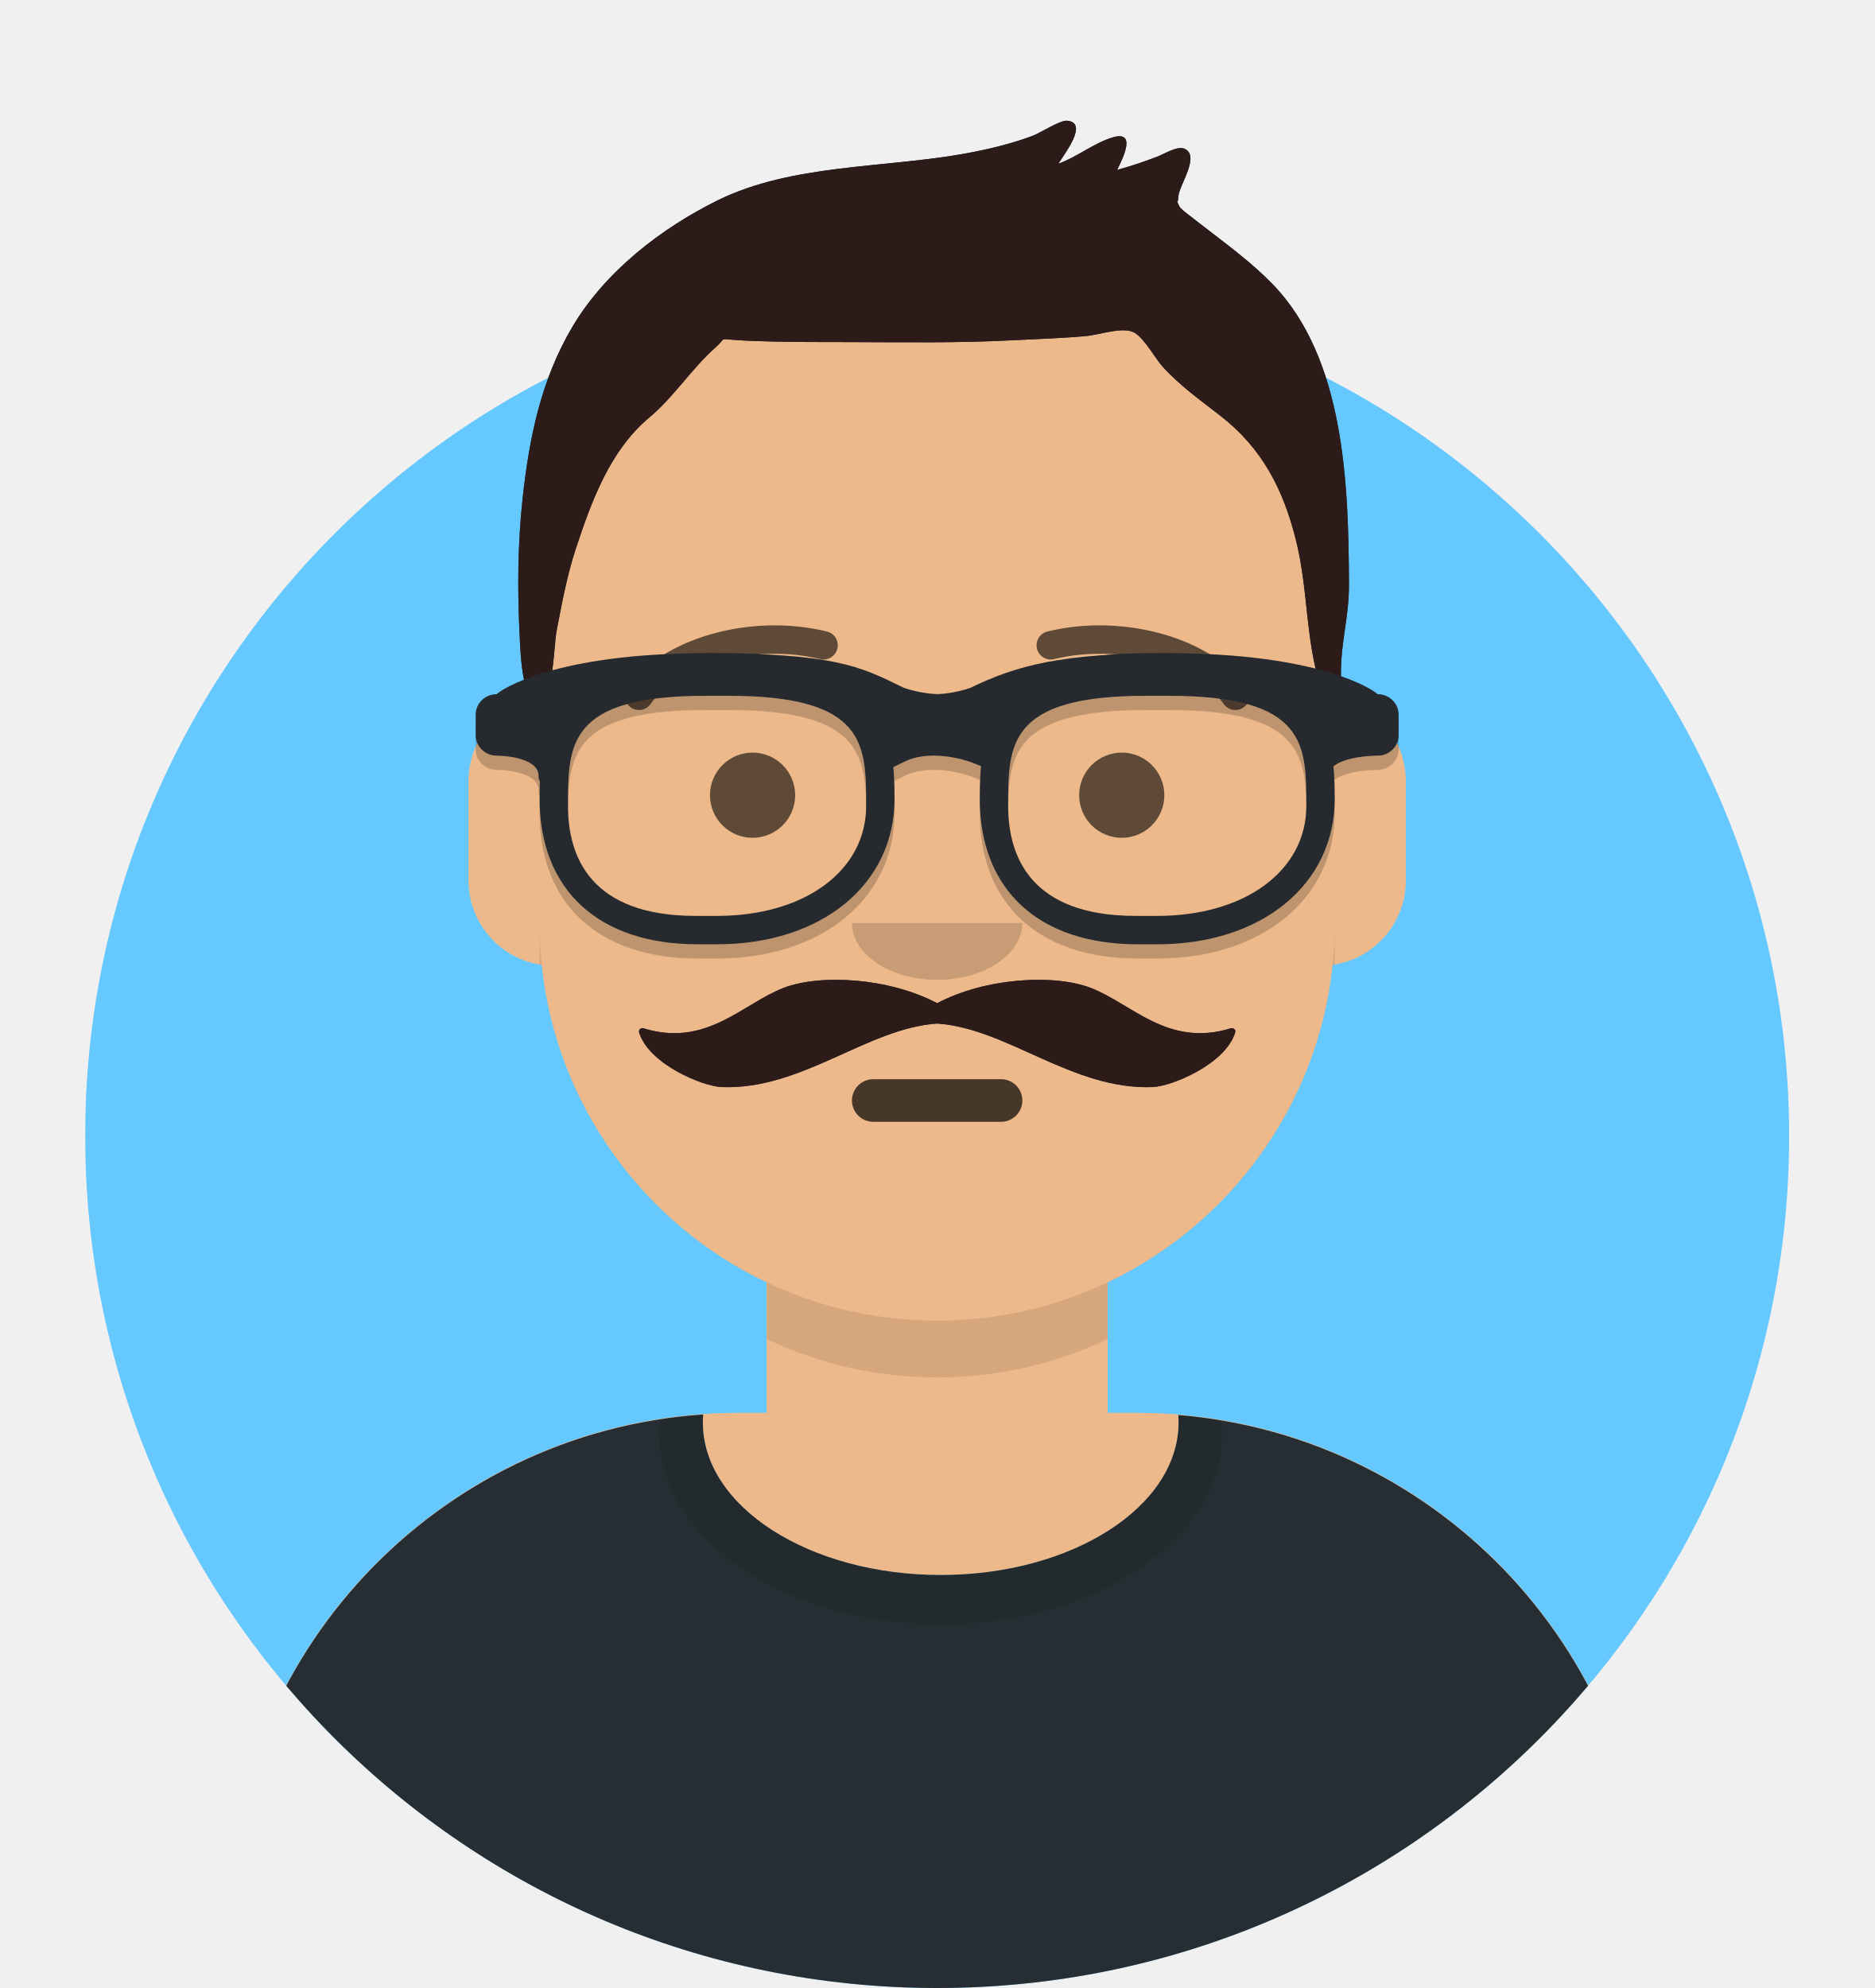
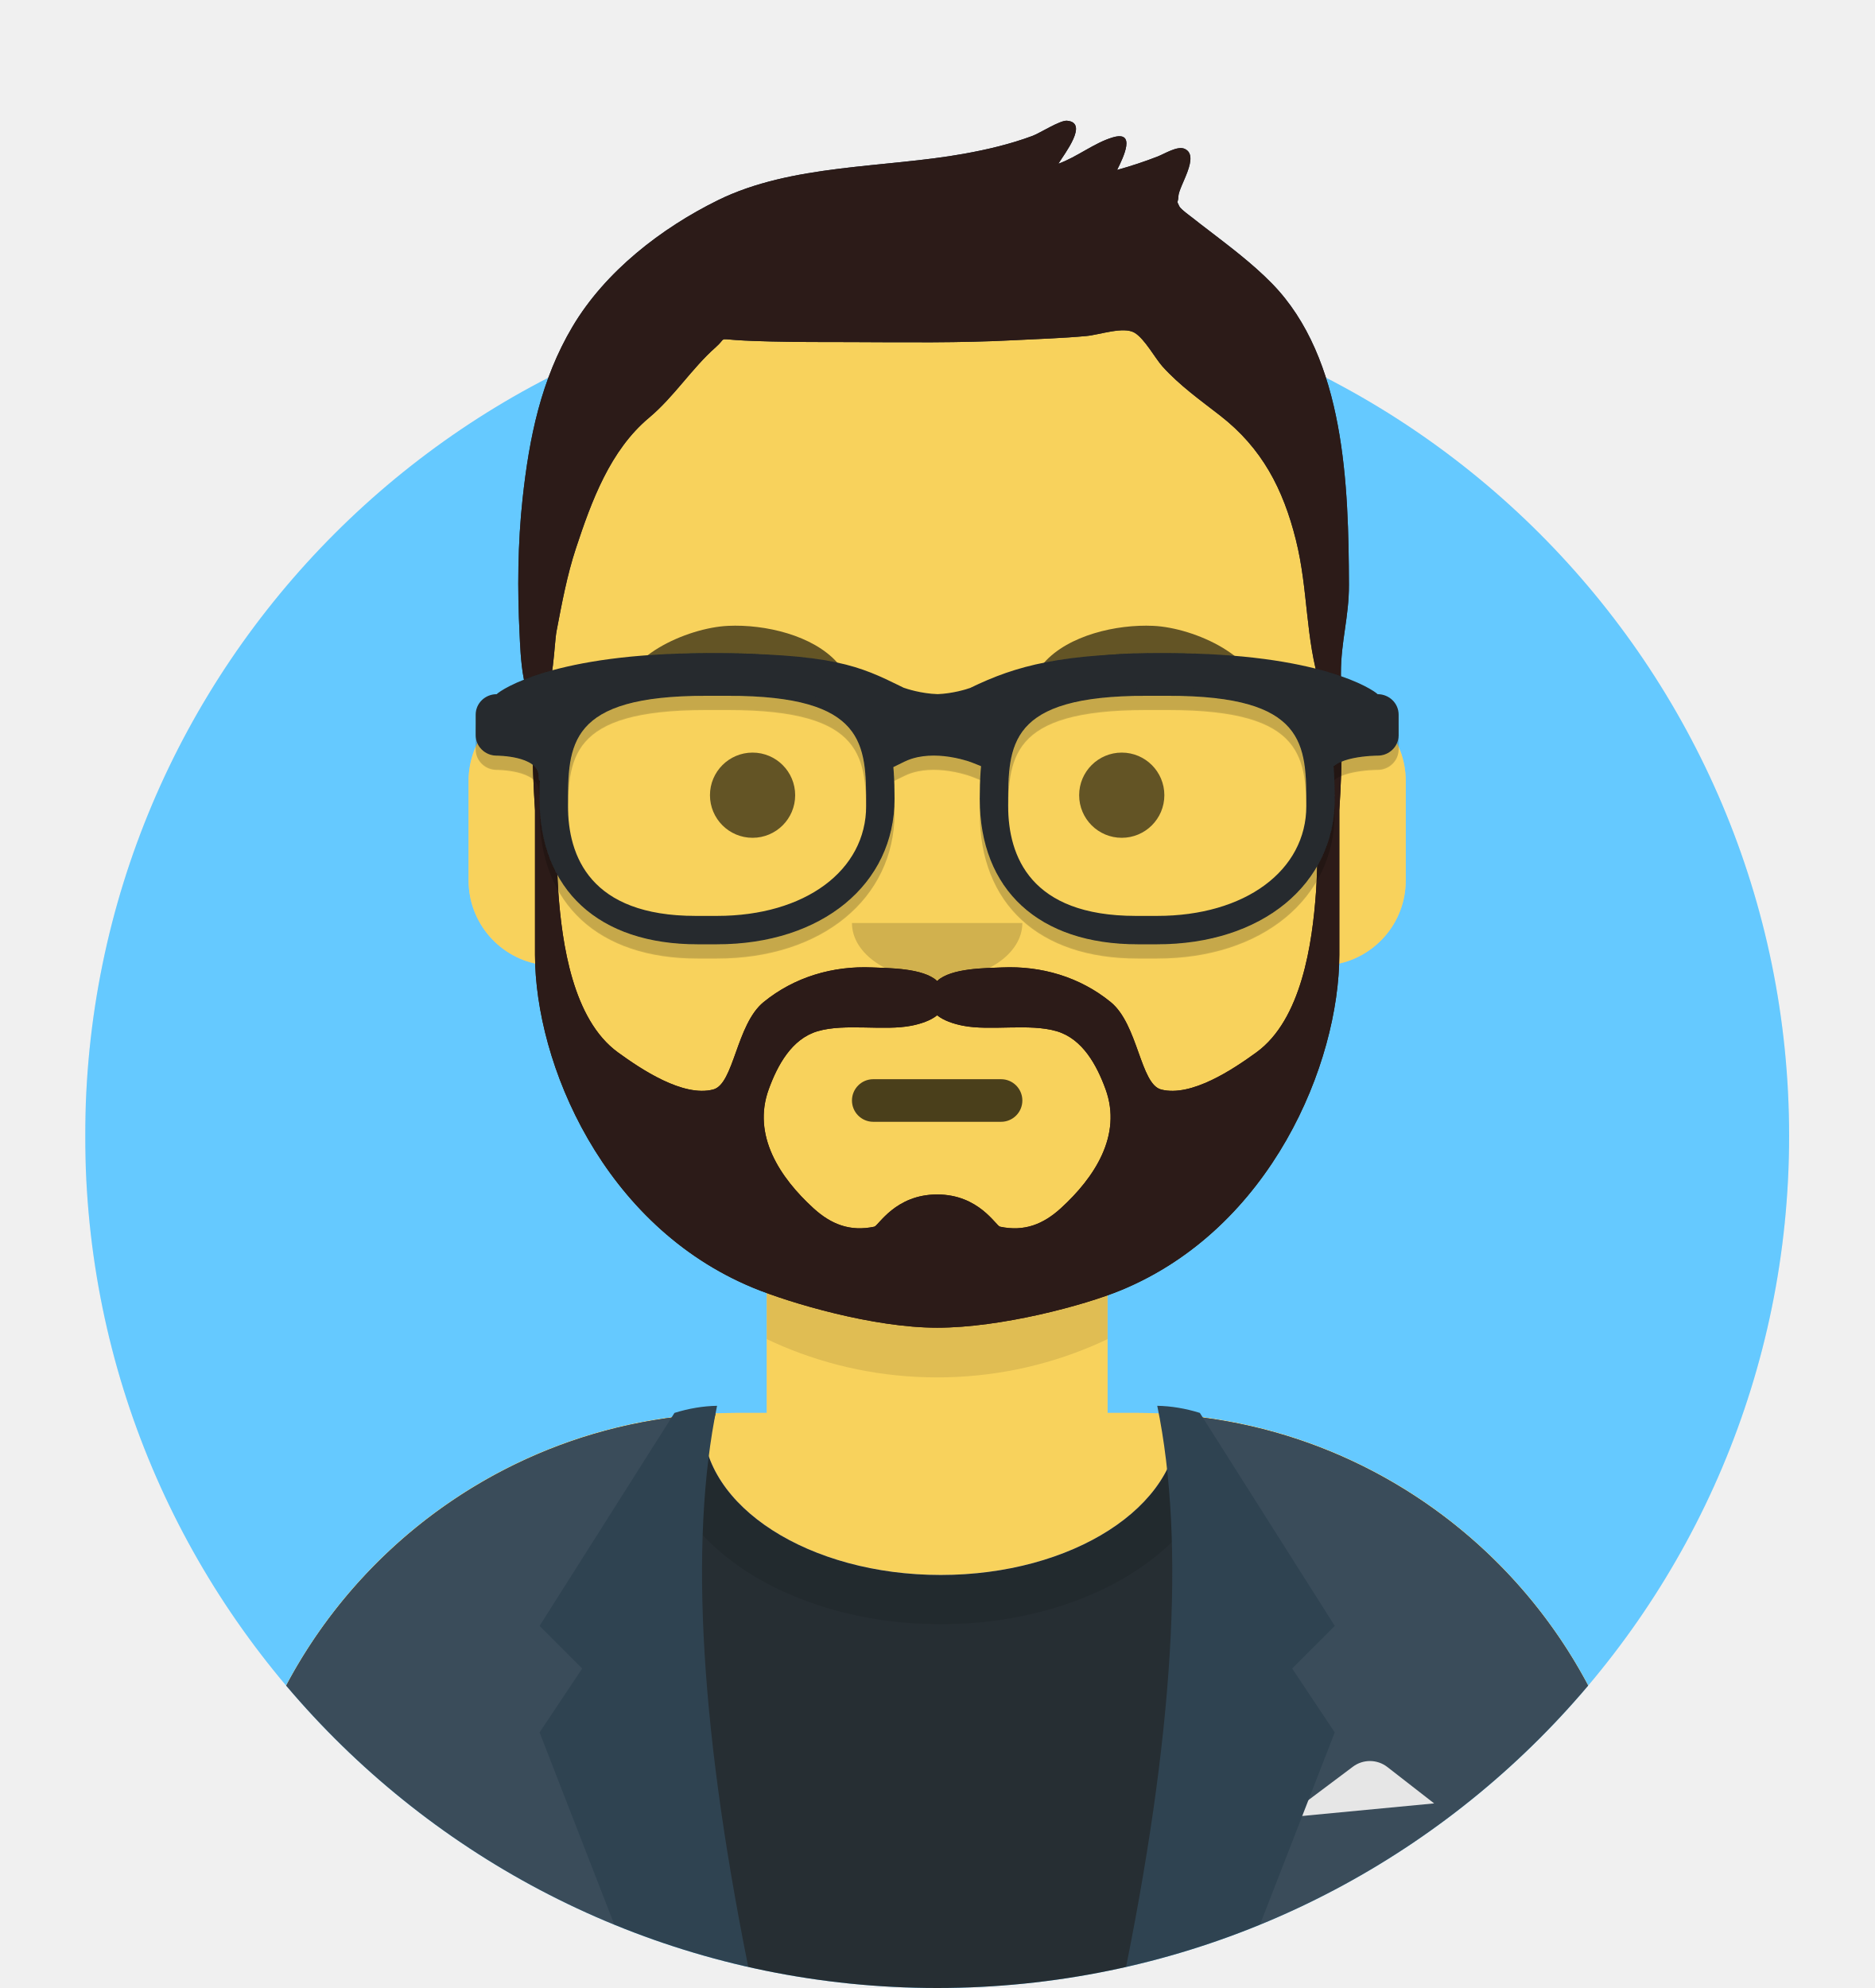
<svg xmlns="http://www.w3.org/2000/svg" xmlns:xlink="http://www.w3.org/1999/xlink" width="264px" height="280px" viewBox="0 0 264 280" version="1.1">
  <defs>
    <circle id="react-path-1" cx="120" cy="120" r="120" />
    <path d="M12,160 C12,226.274 65.726,280 132,280 C198.274,280 252,226.274 252,160 L264,160 L264,-1.42108547e-14 L-3.19744231e-14,-1.42108547e-14 L-3.19744231e-14,160 L12,160 Z" id="react-path-2" />
    <path d="M124,144.611 L124,163 L128,163 L128,163 C167.765,163 200,195.235 200,235 L200,244 L0,244 L0,235 C-4.86974701e-15,195.235 32.235,163 72,163 L72,163 L76,163 L76,144.611 C58.763,136.422 46.372,119.687 44.305,99.881 C38.48,99.058 34,94.052 34,88 L34,74 C34,68.054 38.325,63.118 44,62.166 L44,56 L44,56 C44,25.072 69.072,5.68137151e-15 100,0 L100,0 L100,0 C130.928,-5.68137151e-15 156,25.072 156,56 L156,62.166 C161.675,63.118 166,68.054 166,74 L166,88 C166,94.052 161.52,99.058 155.695,99.881 C153.628,119.687 141.237,136.422 124,144.611 Z" id="react-path-3" />
  </defs>
  <g id="Avataaar" stroke="none" stroke-width="1" fill="none" fill-rule="evenodd">
    <g transform="translate(-825, -1100)" id="Avataaar/Circle">
      <g transform="translate(825, 1100)">
        <g id="Circle" stroke-width="1" fill-rule="evenodd" transform="translate(12, 40)">
          <mask id="react-mask-4" fill="white">
            <use xlink:href="#react-path-1" />
          </mask>
          <use id="Circle-Background" fill="#E6E6E6" xlink:href="#react-path-1" />
          <g id="Color/Palette/Blue-01" mask="url(#react-mask-4)" fill="#65C9FF">
            <rect id="🖍Color" x="0" y="0" width="240" height="240" />
          </g>
        </g>
        <mask id="react-mask-5" fill="white">
          <use xlink:href="#react-path-2" />
        </mask>
        <g id="Mask" />
        <g id="Avataaar" stroke-width="1" fill-rule="evenodd" mask="url(#react-mask-5)">
          <g id="Body" transform="translate(32, 36)">
            <mask id="react-mask-6" fill="white">
              <use xlink:href="#react-path-3" />
            </mask>
            <use fill="#D0C6AC" xlink:href="#react-path-3" />
-             <g id="Skin/👶🏽-03-Brown" mask="url(#react-mask-6)" fill="#EDB98A">
+             <g id="Skin/👶🏽-03-Brown" mask="url(#react-mask-6)" fill="#F8D25C">
              <g transform="translate(0, 0)" id="Color">
                <rect x="0" y="0" width="264" height="280" />
              </g>
            </g>
            <path d="M156,79 L156,102 C156,132.928 130.928,158 100,158 C69.072,158 44,132.928 44,102 L44,79 L44,94 C44,124.928 69.072,150 100,150 C130.928,150 156,124.928 156,94 L156,79 Z" id="Neck-Shadow" fill-opacity="0.1" fill="#000000" mask="url(#react-mask-6)" />
          </g>
-           <g id="Clothing/Shirt-Crew-Neck" transform="translate(0, 170)">
+           <g id="Clothing/Blazer-+-Shirt" transform="translate(0, 170)">
            <defs>
-               <path d="M165.96,29.295 C202.936,32.325 232,63.294 232,101.052 L232,110 L32,110 L32,101.052 C32,62.953 61.592,31.765 99.045,29.22 C99.015,29.593 99,29.969 99,30.348 C99,42.211 113.998,51.828 132.5,51.828 C151.002,51.828 166,42.211 166,30.348 C166,29.995 165.987,29.644 165.96,29.295 Z" id="react-path-1533" />
+               <path d="M133.96,0.295 C170.936,3.325 200,34.294 200,72.052 L200,81 L0,81 L0,72.052 C1.22536245e-14,33.953 29.592,2.765 67.045,0.22 C67.015,0.593 67,0.969 67,1.348 C67,13.211 81.998,22.828 100.5,22.828 C119.002,22.828 134,13.211 134,1.348 C134,0.995 133.987,0.644 133.96,0.295 Z" id="react-path-2697" />
            </defs>
-             <mask id="react-mask-1534" fill="white">
-               <use xlink:href="#react-path-1533" />
-             </mask>
-             <use id="Clothes" fill="#E6E6E6" fill-rule="evenodd" xlink:href="#react-path-1533" />
-             <g id="Color/Palette/Gray-01" mask="url(#react-mask-1534)" fill-rule="evenodd" fill="#262E33">
-               <rect id="🖍Color" x="0" y="0" width="264" height="110" />
+             <g id="Shirt" transform="translate(32, 29)">
+               <mask id="react-mask-2698" fill="white">
+                 <use xlink:href="#react-path-2697" />
+               </mask>
+               <use id="Clothes" fill="#E6E6E6" xlink:href="#react-path-2697" />
+               <g id="Color/Palette/Black" mask="url(#react-mask-2698)" fill="#262E33">
+                 <g transform="translate(-32, -29)" id="🖍Color">
+                   <rect x="0" y="0" width="264" height="110" />
+                 </g>
+               </g>
+               <g id="Shadowy" opacity="0.6" mask="url(#react-mask-2698)" fill-opacity="0.16" fill="#000000">
+                 <g transform="translate(60, -25)" id="Hola-👋🏼">
+                   <ellipse cx="40.5" cy="27.848" rx="39.635" ry="26.914" />
+                 </g>
+               </g>
            </g>
-             <g id="Shadowy" opacity="0.6" stroke-width="1" fill-rule="evenodd" mask="url(#react-mask-1534)" fill-opacity="0.16" fill="#000000">
-               <g transform="translate(92, 4)" id="Hola-👋🏼">
-                 <ellipse cx="40.5" cy="27.848" rx="39.635" ry="26.914" />
-               </g>
+             <g id="Blazer" transform="translate(32, 28)">
+               <path d="M68.785,1.122 C30.512,2.804 -1.89486556e-14,34.365 -1.42108547e-14,73.052 L0,73.052 L0,82 L69.362,82 C65.961,69.92 64,55.709 64,40.5 C64,26.173 65.74,12.731 68.785,1.122 Z M131.638,82 L200,82 L200,73.052 C200,34.707 170.025,3.363 132.229,1.174 C135.265,12.771 137,26.194 137,40.5 C137,55.709 135.039,69.92 131.638,82 Z" id="Saco" fill="#3A4C5A" />
+               <path d="M149,58 L158.556,50.833 L158.556,50.833 C159.999,49.751 161.988,49.768 163.412,50.876 L170,56 L149,58 Z" id="Pocket-hanky" fill="#E6E6E6" />
+               <path d="M69,1.13686838e-13 C65,19.333 66.667,46.667 74,82 L58,82 L44,46 L50,37 L44,31 L63,1 C65.028,0.369 67.028,0.036 69,1.13686838e-13 Z" id="Wing" fill="#2F4351" />
+               <path d="M151,1.13686838e-13 C147,19.333 148.667,46.667 156,82 L140,82 L126,46 L132,37 L126,31 L145,1 C147.028,0.369 149.028,0.036 151,1.13686838e-13 Z" id="Wing" fill="#2F4351" transform="translate(141, 41) scale(-1, 1) translate(-141, -41) " />
            </g>
          </g>
          <g id="Face" transform="translate(76, 82)" fill="#000000">
            <g id="Mouth/Serious" transform="translate(2, 52)" fill="#000000" fill-opacity="0.7">
              <rect id="Why-so-serious?" x="42" y="18" width="24" height="6" rx="3" />
            </g>
            <g id="Nose/Default" transform="translate(28, 40)" fill-opacity="0.16">
              <path d="M16,8 C16,12.418 21.373,16 28,16 L28,16 C34.627,16 40,12.418 40,8" id="Nose" />
            </g>
            <g id="Eyes/Default-😀" transform="translate(0, 8)" fill-opacity="0.6">
              <circle id="Eye" cx="30" cy="22" r="6" />
              <circle id="Eye" cx="82" cy="22" r="6" />
            </g>
-             <g id="Eyebrow/Outline/Default" fill-opacity="0.6">
-               <g id="I-Browse" transform="translate(12, 6)">
-                 <path d="M3.63,11.159 C7.545,5.65 18.278,2.561 27.523,4.831 C28.596,5.095 29.679,4.439 29.942,3.366 C30.206,2.293 29.55,1.21 28.477,0.947 C17.74,-1.69 5.312,1.887 0.37,8.841 C-0.27,9.742 -0.059,10.99 0.841,11.63 C1.742,12.27 2.99,12.059 3.63,11.159 Z" id="Eyebrow" fill-rule="nonzero" />
-                 <path d="M61.63,11.159 C65.545,5.65 76.278,2.561 85.523,4.831 C86.596,5.095 87.679,4.439 87.942,3.366 C88.206,2.293 87.55,1.21 86.477,0.947 C75.74,-1.69 63.312,1.887 58.37,8.841 C57.73,9.742 57.941,10.99 58.841,11.63 C59.742,12.27 60.99,12.059 61.63,11.159 Z" id="Eyebrow" fill-rule="nonzero" transform="translate(73.00015, 6.039198) scale(-1, 1) translate(-73.00015, -6.039198) " />
-               </g>
+             <g id="Eyebrow/Natural/Default-Natural" fill-opacity="0.6">
+               <path d="M26.039,6.21 C20.278,6.983 11.293,12.005 12.044,17.818 C12.069,18.008 12.357,18.067 12.481,17.908 C14.967,14.72 34.193,10.037 41.194,11.015 C41.835,11.104 42.258,10.443 41.821,10.03 C38.077,6.495 31.2,5.512 26.039,6.21" id="Eyebrow" transform="translate(27, 12) rotate(5) translate(-27, -12) " />
+               <path d="M85.039,6.21 C79.278,6.983 70.293,12.005 71.044,17.818 C71.069,18.008 71.357,18.067 71.481,17.908 C73.967,14.72 93.193,10.037 100.194,11.015 C100.835,11.104 101.258,10.443 100.821,10.03 C97.077,6.495 90.2,5.512 85.039,6.21" id="Eyebrow" transform="translate(86, 12) scale(-1, 1) rotate(5) translate(-86, -12) " />
            </g>
          </g>
          <g id="Top" stroke-width="1" fill-rule="evenodd">
            <defs>
-               <rect id="react-path-1291" x="0" y="0" width="264" height="280" />
-               <path d="M180.15,39.92 C177.39,37.1 174.186,34.707 171.069,32.307 C170.382,31.777 169.683,31.261 169.011,30.712 C168.858,30.587 167.292,29.466 167.105,29.053 C166.654,28.06 166.915,28.833 166.977,27.649 C167.056,26.151 170.111,21.919 167.831,20.949 C166.828,20.522 165.04,21.658 164.078,22.033 C162.196,22.767 160.292,23.393 158.347,23.933 C159.279,22.076 161.055,18.359 157.716,19.354 C155.114,20.129 152.69,22.122 150.076,23.059 C150.941,21.642 154.4,17.248 151.274,17.002 C150.302,16.926 147.471,18.75 146.424,19.14 C143.287,20.305 140.083,21.059 136.79,21.653 C125.592,23.671 112.497,23.095 102.137,28.193 C94.149,32.124 86.263,38.222 81.648,45.988 C77.201,53.473 75.538,61.664 74.607,70.241 C73.924,76.536 73.868,83.043 74.188,89.36 C74.292,91.43 74.525,100.971 77.532,98.081 C79.03,96.642 79.019,90.828 79.396,88.86 C80.147,84.945 80.87,81.013 82.122,77.223 C84.328,70.544 86.931,63.43 92.427,58.83 C95.954,55.878 98.431,51.889 101.806,48.911 C103.322,47.574 102.165,47.713 104.603,47.889 C106.241,48.006 107.885,48.051 109.526,48.094 C113.322,48.193 117.124,48.168 120.921,48.181 C128.568,48.209 136.179,48.317 143.819,47.916 C147.214,47.739 150.618,47.642 154.004,47.328 C155.895,47.153 159.251,45.941 160.808,46.867 C162.233,47.714 163.713,50.482 164.736,51.615 C167.154,54.294 170.036,56.339 172.862,58.535 C178.757,63.115 181.732,68.867 183.523,76.023 C185.306,83.153 184.806,89.768 187.013,96.785 C187.402,98.018 188.429,100.145 189.695,98.239 C189.93,97.885 189.87,95.939 189.87,94.819 C189.87,90.3 191.014,86.908 191,82.359 C190.944,68.527 190.496,50.491 180.15,39.92 Z" id="react-path-1290" />
-               <filter x="-0.8%" y="-2.0%" width="101.5%" height="108.0%" filterUnits="objectBoundingBox" id="react-filter-1287">
+               <rect id="react-path-4103" x="0" y="0" width="264" height="280" />
+               <path d="M180.15,39.92 C177.39,37.1 174.186,34.707 171.069,32.307 C170.382,31.777 169.683,31.261 169.011,30.712 C168.858,30.587 167.292,29.466 167.105,29.053 C166.654,28.06 166.915,28.833 166.977,27.649 C167.056,26.151 170.111,21.919 167.831,20.949 C166.828,20.522 165.04,21.658 164.078,22.033 C162.196,22.767 160.292,23.393 158.347,23.933 C159.279,22.076 161.055,18.359 157.716,19.354 C155.114,20.129 152.69,22.122 150.076,23.059 C150.941,21.642 154.4,17.248 151.274,17.002 C150.302,16.926 147.471,18.75 146.424,19.14 C143.287,20.305 140.083,21.059 136.79,21.653 C125.592,23.671 112.497,23.095 102.137,28.193 C94.149,32.124 86.263,38.222 81.648,45.988 C77.201,53.473 75.538,61.664 74.607,70.241 C73.924,76.536 73.868,83.043 74.188,89.36 C74.292,91.43 74.525,100.971 77.532,98.081 C79.03,96.642 79.019,90.828 79.396,88.86 C80.147,84.945 80.87,81.013 82.122,77.223 C84.328,70.544 86.931,63.43 92.427,58.83 C95.954,55.878 98.431,51.889 101.806,48.911 C103.322,47.574 102.165,47.713 104.603,47.889 C106.241,48.006 107.885,48.051 109.526,48.094 C113.322,48.193 117.124,48.168 120.921,48.181 C128.568,48.209 136.179,48.317 143.819,47.916 C147.214,47.739 150.618,47.642 154.004,47.328 C155.895,47.153 159.251,45.941 160.808,46.867 C162.233,47.714 163.713,50.482 164.736,51.615 C167.154,54.294 170.036,56.339 172.862,58.535 C178.757,63.115 181.732,68.867 183.523,76.023 C185.306,83.153 184.806,89.768 187.013,96.785 C187.402,98.018 188.429,100.145 189.695,98.239 C189.93,97.885 189.87,95.939 189.87,94.819 C189.87,90.3 191.014,86.908 191,82.359 C190.944,68.527 190.496,50.491 180.15,39.92 Z" id="react-path-4102" />
+               <filter x="-0.8%" y="-2.0%" width="101.5%" height="108.0%" filterUnits="objectBoundingBox" id="react-filter-4099">
                <feOffset dx="0" dy="2" in="SourceAlpha" result="shadowOffsetOuter1" />
                <feColorMatrix values="0 0 0 0 0   0 0 0 0 0   0 0 0 0 0  0 0 0 0.16 0" type="matrix" in="shadowOffsetOuter1" result="shadowMatrixOuter1" />
                <feMerge>
                  <feMergeNode in="shadowMatrixOuter1" />
                  <feMergeNode in="SourceGraphic" />
                </feMerge>
              </filter>
            </defs>
-             <mask id="react-mask-1289" fill="white">
-               <use xlink:href="#react-path-1291" />
+             <mask id="react-mask-4101" fill="white">
+               <use xlink:href="#react-path-4103" />
            </mask>
            <g id="Mask" />
-             <g id="Top/Short-Hair/Short-Flat" mask="url(#react-mask-1289)">
+             <g id="Top/Short-Hair/Short-Flat" mask="url(#react-mask-4101)">
              <g transform="translate(-1, 0)">
-                 <g id="Facial-Hair/Moustache-Fancy" transform="translate(49, 72)">
+                 <g id="Facial-Hair/Beard-Light" transform="translate(49, 72)">
                  <defs>
-                     <path d="M84,69.297 C77.208,65.711 67.578,65.149 62.389,67.132 C56.614,69.337 51.505,75.583 42.639,72.828 C42.27,72.714 41.909,73.045 42.02,73.409 C43.394,77.918 51.028,81.007 53.622,81.108 C64.961,81.55 74.095,72.83 84,72.161 C93.906,72.83 103.039,81.55 114.379,81.108 C116.973,81.007 124.607,77.918 125.98,73.409 C126.091,73.045 125.731,72.714 125.362,72.828 C116.495,75.583 111.386,69.337 105.612,67.132 C100.422,65.149 90.792,65.711 84,69.297 Z" id="react-path-1418" />
+                     <path d="M101.428,98.169 C98.915,100.463 96.237,101.494 92.853,100.773 C92.271,100.649 89.896,96.235 84,96.235 C78.103,96.235 75.729,100.649 75.147,100.773 C71.762,101.494 69.085,100.463 66.571,98.169 C61.846,93.856 57.917,87.908 60.278,81.419 C61.508,78.037 63.51,74.324 67.151,73.246 C71.038,72.096 76.497,73.244 80.415,72.458 C81.684,72.204 83.071,71.751 84,71 C84.929,71.751 86.316,72.204 87.585,72.458 C91.503,73.244 96.961,72.096 100.849,73.246 C104.49,74.324 106.491,78.037 107.722,81.419 C110.083,87.908 106.154,93.856 101.428,98.169 M140.081,26 C136.671,34.4 137.988,44.858 137.357,53.676 C136.844,60.843 135.337,71.586 128.973,76.215 C125.718,78.582 119.794,82.56 115.542,81.45 C112.615,80.686 112.302,72.29 108.455,69.147 C104.092,65.582 98.643,64.016 93.149,64.258 C90.779,64.362 85.984,64.337 84,66.16 C82.016,64.337 77.222,64.362 74.851,64.258 C69.357,64.016 63.908,65.582 59.545,69.147 C55.698,72.29 55.386,80.686 52.458,81.45 C48.206,82.56 42.282,78.582 39.027,76.215 C32.662,71.586 31.156,60.843 30.643,53.676 C30.012,44.858 31.329,34.4 27.919,26 C26.26,26 27.354,42.129 27.354,42.129 L27.354,62.485 C27.386,77.773 36.935,100.655 58.108,109.393 C63.286,111.53 75.015,115 84,115 C92.985,115 104.714,111.86 109.892,109.723 C131.065,100.986 140.614,77.773 140.646,62.485 L140.646,42.129 C140.646,42.129 141.74,26 140.081,26" id="react-path-4105" />
                  </defs>
-                   <mask id="react-mask-1417" fill="white">
-                     <use xlink:href="#react-path-1418" />
+                   <mask id="react-mask-4104" fill="white">
+                     <use xlink:href="#react-path-4105" />
                  </mask>
-                   <use id="Moustache-U-a-Question" fill="#28354B" fill-rule="evenodd" xlink:href="#react-path-1418" />
-                   <g id="Color/Hair/Brown" mask="url(#react-mask-1417)" fill="#2C1B18">
+                   <use id="Lite-Beard" fill="#331B0C" fill-rule="evenodd" xlink:href="#react-path-4105" />
+                   <g id="Color/Hair/Brown" mask="url(#react-mask-4104)" fill="#2C1B18">
                    <g transform="translate(-32, 0)" id="Color">
                      <rect x="0" y="0" width="264" height="244" />
                    </g>
                  </g>
                </g>
-                 <mask id="react-mask-1288" fill="white">
-                   <use xlink:href="#react-path-1290" />
+                 <mask id="react-mask-4100" fill="white">
+                   <use xlink:href="#react-path-4102" />
                </mask>
-                 <use id="Short-Hair" stroke="none" fill="#1F3140" fill-rule="evenodd" xlink:href="#react-path-1290" />
-                 <g id="Skin/👶🏽-03-Brown" mask="url(#react-mask-1288)" fill="#2C1B18">
+                 <use id="Short-Hair" stroke="none" fill="#1F3140" fill-rule="evenodd" xlink:href="#react-path-4102" />
+                 <g id="Skin/👶🏽-03-Brown" mask="url(#react-mask-4100)" fill="#2C1B18">
                  <g transform="translate(0, 0) " id="Color">
                    <rect x="0" y="0" width="264" height="280" />
                  </g>
                </g>
                <g id="Top/_Resources/Prescription-02" fill="none" transform="translate(62, 85)" stroke-width="1">
                  <defs>
-                     <filter x="-0.8%" y="-2.4%" width="101.5%" height="109.8%" filterUnits="objectBoundingBox" id="react-filter-1351">
+                     <filter x="-0.8%" y="-2.4%" width="101.5%" height="109.8%" filterUnits="objectBoundingBox" id="react-filter-4106">
                      <feOffset dx="0" dy="2" in="SourceAlpha" result="shadowOffsetOuter1" />
                      <feColorMatrix values="0 0 0 0 0   0 0 0 0 0   0 0 0 0 0  0 0 0 0.2 0" type="matrix" in="shadowOffsetOuter1" result="shadowMatrixOuter1" />
                      <feMerge>
                        <feMergeNode in="shadowMatrixOuter1" />
                        <feMergeNode in="SourceGraphic" />
                      </feMerge>
                    </filter>
                  </defs>
-                   <g id="Wayfarers" filter="url(#react-filter-1351)" transform="translate(6, 7)" fill="#252C2F">
+                   <g id="Wayfarers" filter="url(#react-filter-4106)" transform="translate(6, 7)" fill="#252C2F">
                    <path d="M34,41 L31.242,41 C17.315,41 9,33.336 9,20.5 C9,10.127 10.817,0 32.53,0 L35.47,0 C57.183,0 59,10.127 59,20.5 C59,32.569 48.721,41 34,41 Z M32.385,6 C13,6 13,12.841 13,21.502 C13,28.572 16.116,37 30.971,37 L34,37 C46.365,37 55,30.627 55,21.502 C55,12.841 55,6 35.615,6 L32.385,6 Z" id="Left" fill-rule="nonzero" />
                    <path d="M96,41 L93.242,41 C79.315,41 71,33.336 71,20.5 C71,10.127 72.817,0 94.53,0 L97.47,0 C119.183,0 121,10.127 121,20.5 C121,32.569 110.721,41 96,41 Z M94.385,6 C75,6 75,12.841 75,21.502 C75,28.572 78.119,37 92.971,37 L96,37 C108.365,37 117,30.627 117,21.502 C117,12.841 117,6 97.615,6 L94.385,6 Z" id="Right" fill-rule="nonzero" />
                    <path d="M2.955,5.772 C3.646,5.096 11.21,0 32.5,0 C50.351,0 54.13,1.853 59.85,4.652 L60.269,4.859 C60.667,4.999 62.7,5.69 65.079,5.766 C67.246,5.673 69.1,5.085 69.642,4.897 C76.17,1.722 82.561,0 97.5,0 C118.79,0 126.354,5.096 127.045,5.772 C128.679,5.772 130,7.062 130,8.657 L130,11.543 C130,13.139 128.679,14.429 127.045,14.429 C127.045,14.429 120.144,14.429 120.144,17.315 C120.144,20.2 118.182,13.139 118.182,11.543 L118.182,8.732 C114.579,7.353 108.128,4.786 97.5,4.786 C85.658,4.786 79.761,6.886 74.702,8.971 L74.759,9.108 L74.756,11.094 L72.539,16.444 L69.8,15.361 C69.556,15.264 69.028,15.09 68.296,14.91 C66.256,14.407 64.159,14.254 62.304,14.634 C61.624,14.774 60.992,14.984 60.413,15.267 L57.77,16.558 L55.127,11.396 L55.244,9.102 L55.325,8.907 C50.962,6.874 46.939,4.786 32.5,4.786 C21.872,4.786 15.422,7.352 11.818,8.731 L11.818,11.543 C11.818,13.139 8.864,20.2 8.864,17.315 C8.864,14.429 2.955,14.429 2.955,14.429 C1.324,14.429 0,13.139 0,11.543 L0,8.657 C0,7.062 1.324,5.772 2.955,5.772 Z" id="Stuff" fill-rule="nonzero" />
                  </g>
                </g>
              </g>
            </g>
          </g>
        </g>
      </g>
    </g>
  </g>
</svg>
